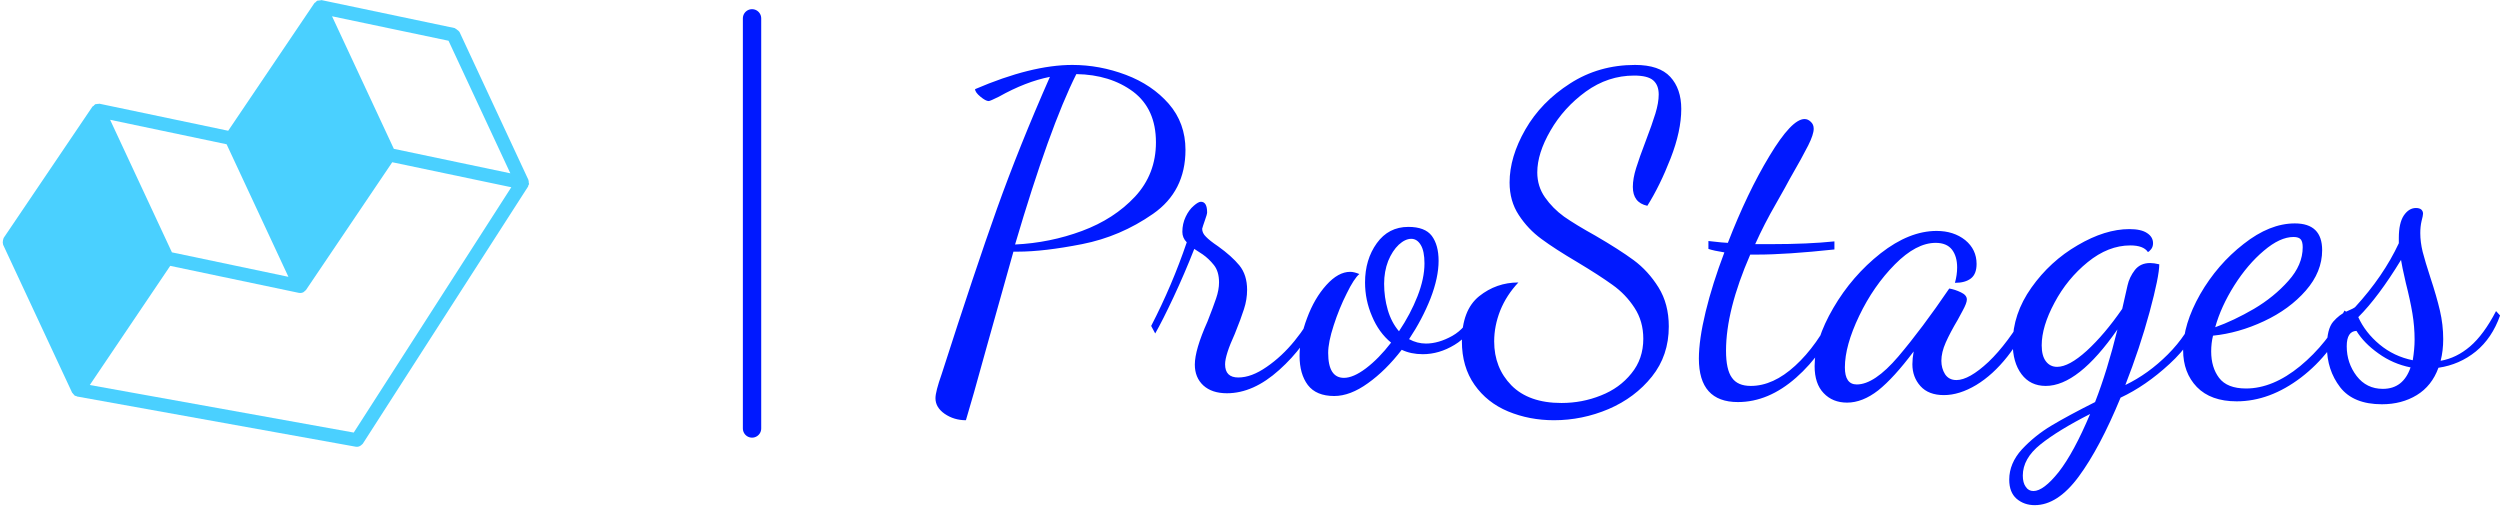
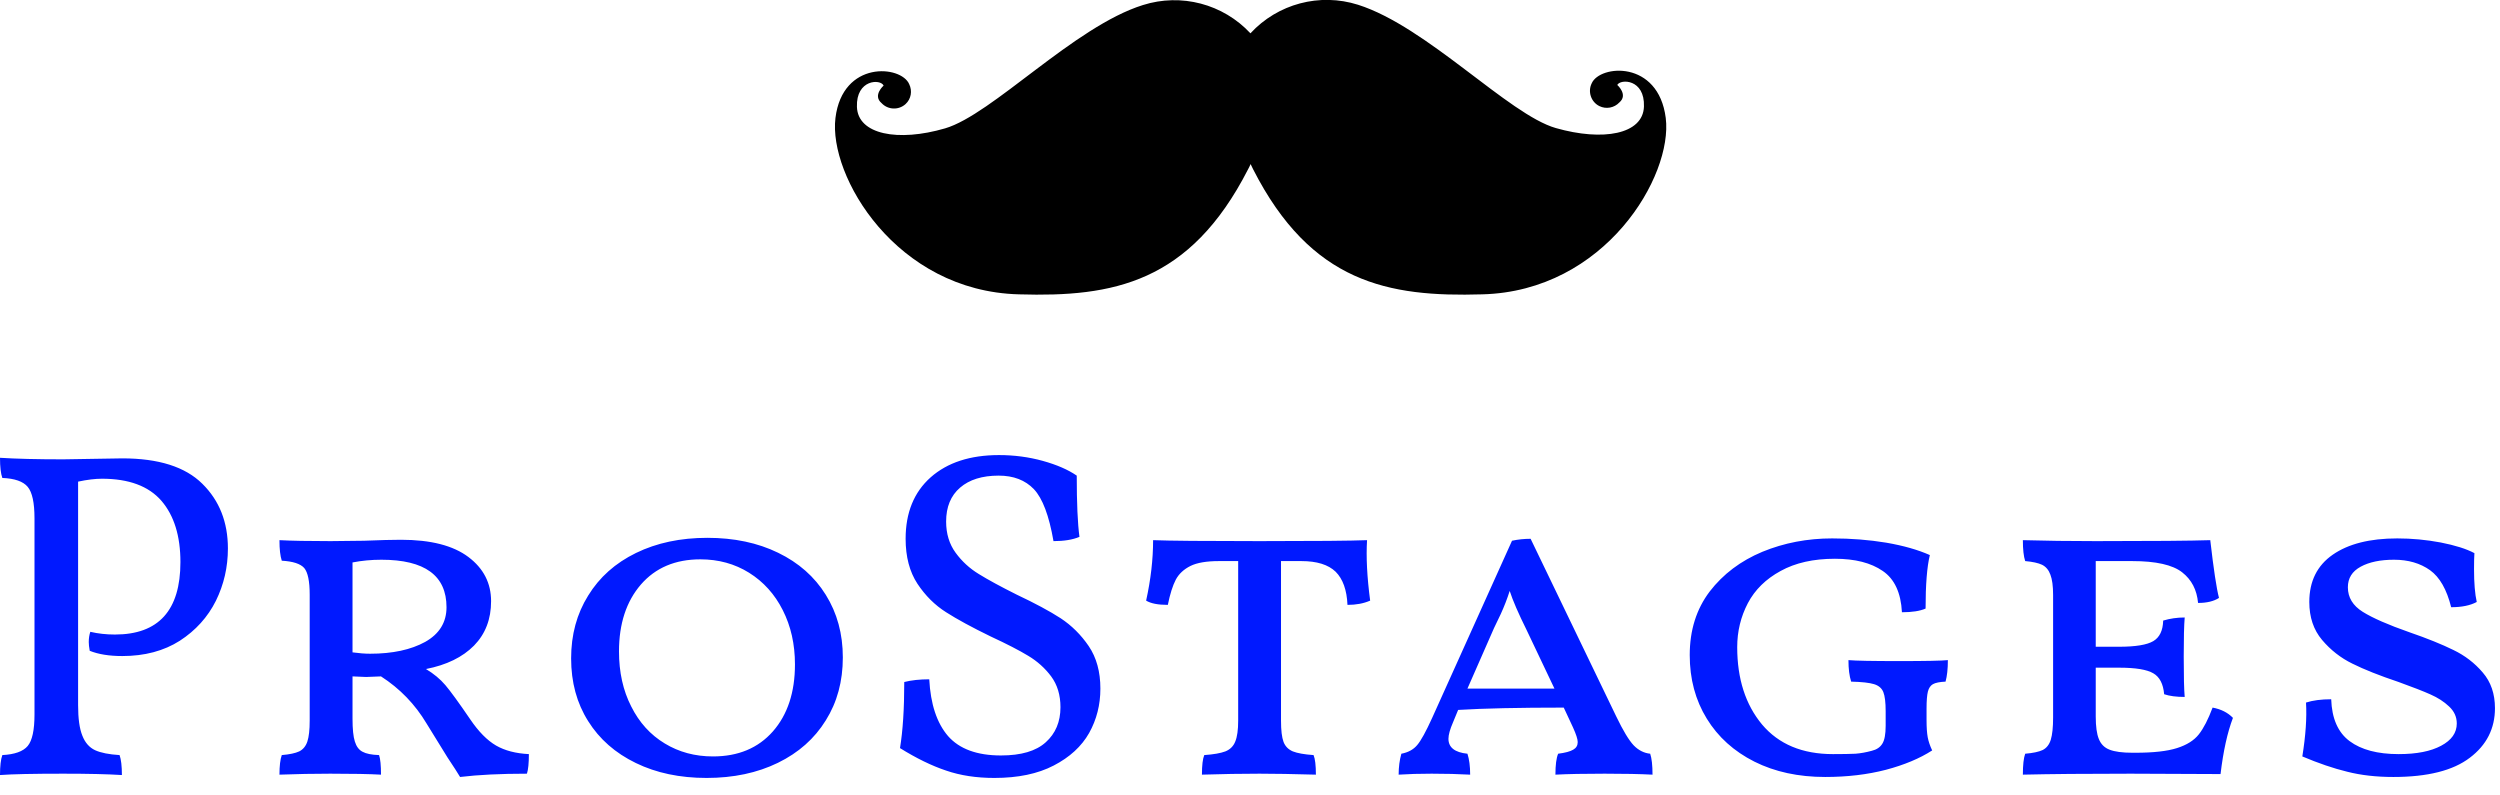
- <svg xmlns="http://www.w3.org/2000/svg" viewBox="0 0 136.296 27.54" width="136.296" height="27.54">
-   <g fill="#4ad0ff" color="#4ad0ff" transform="translate(0, 0) scale(0.58)">
-     <svg width="50.0" height="42.0" x="0.0" y="0.0" viewBox="0 0 50 42">
-       <path fill="currentColor" fill-rule="nonzero" d="M21.3 13.56l5.81 12.46-10.95-2.3-5.81-12.46 10.95 2.3zm20.86-9.73l5.81 12.46-10.95-2.3-5.81-12.46 10.95 2.3zm-8.91 36.83L8.44 36.19 16 24.99l12.1 2.54c.05.01.09.01.13.01.09 0 .18-.02.27-.06.01 0 .01-.01.01-.01.03-.01.05-.04.08-.06.03-.02.05-.05.08-.07.03-.03.07-.05.09-.08l8.11-12.01 11.19 2.35-14.81 23.06zm16.45-23.3c.01-.02.02-.03.03-.05.01-.05-.02-.08-.03-.13 0-.07.01-.13-.02-.2-.01-.02.01-.05-.01-.07L43.19 3c-.01-.02-.03-.02-.03-.03-.04-.07-.11-.11-.18-.16-.07-.05-.12-.11-.2-.14-.02-.01-.02-.02-.04-.03L30.22.01c-.04-.01-.08.03-.13.03-.07 0-.13 0-.19.02-.03.01-.06-.01-.08 0-.01.01-.02.03-.03.03-.05.03-.08.07-.12.12-.03.03-.08.03-.11.07l-8.11 12.01-12.1-2.54c-.05-.01-.08.02-.13.02-.07 0-.12 0-.19.02-.03.01-.06-.01-.08.01-.02.01-.02.03-.03.03-.05.03-.08.07-.12.12-.03.03-.08.03-.11.07L.34 22.37c-.02.02 0 .05-.02.08-.04.08-.04.15-.05.23-.01.08-.02.16.01.24.02.03 0 .05.01.08l6.49 13.91c.01.02.03.03.05.05.02.04.04.06.07.09.03.03.05.06.08.08.01.01.01.03.02.04 0 0 .01 0 .01.01.05.03.11.04.17.05.03.01.04.04.06.04l26.2 4.72a.61.61 0 0 0 .48-.12c.03-.02.05-.05.08-.07.03-.03.07-.05.1-.09l15.54-24.18c.02-.02 0-.05.01-.07.02-.04.03-.07.05-.1z" />
+ <svg xmlns="http://www.w3.org/2000/svg" viewBox="0 0 129 41" width="129" height="41">
+   <g fill="#000000" color="#000000" transform="translate(42.368 0) scale(0.8148149) ">
+     <svg width="54.0" height="19.0" x="0.0" y="0.0" viewBox="0 0 54 19">
+       <path fill="currentColor" fill-rule="nonzero" d="M48.8 5.28c-.26.53-.04 1.18.49 1.44.43.21.94.11 1.26-.23.58-.49-.13-1.11-.13-1.11.2-.39 1.75-.39 1.69 1.37-.06 1.76-2.6 2.21-5.58 1.36C43.55 7.26 38.36 1.68 34 .3a6.572 6.572 0 0 0-6.81 1.81A6.588 6.588 0 0 0 20.38.32c-4.35 1.36-9.55 6.94-12.53 7.81-2.98.87-5.52.39-5.58-1.36-.06-1.75 1.5-1.78 1.69-1.35 0 0-.71.62-.13 1.11.4.43 1.08.46 1.52.06.35-.32.44-.83.23-1.26-.51-1.2-4.22-1.52-4.67 2.14-.45 3.66 3.83 10.97 11.62 11.17 5.95.18 10.83-.72 14.51-7.92.06-.11.11-.21.16-.33.05.11.1.21.16.33 3.67 7.2 8.56 8.1 14.51 7.92 7.79-.2 12.08-7.5 11.62-11.17-.47-3.69-4.18-3.37-4.69-2.19z" />
    </svg>
  </g>
-   <line x1="41" y1="1" x2="41" y2="23.36" stroke="#0019ff" stroke-linecap="round" />
-   <path fill="#0019ff" fill-rule="nonzero" d="M1.66 19.37Q1.01 19.37 0.50 19.02Q0 18.67 0 18.17L0 18.17Q0 17.81 0.34 16.85L0.34 16.85Q2.16 11.18 3.36 7.82Q4.56 4.46 6.24 0.65L6.24 0.65Q4.92 0.91 3.46 1.73L3.46 1.73Q2.98 1.97 2.90 1.97L2.90 1.97Q2.74 1.97 2.45 1.73Q2.16 1.49 2.16 1.32L2.16 1.32Q5.23 0 7.46 0L7.46 0Q8.95 0 10.38 0.54Q11.81 1.08 12.72 2.12Q13.63 3.17 13.63 4.63L13.63 4.63Q13.63 6.89 11.86 8.12Q10.08 9.36 7.99 9.77Q5.90 10.18 4.49 10.18L4.49 10.18L4.25 10.18Q4.13 10.58 2.81 15.31L2.81 15.31Q1.97 18.36 1.66 19.37L1.66 19.37ZM4.34 9.79Q6.24 9.70 7.99 9.05Q9.74 8.40 10.88 7.18Q12.02 5.95 12.02 4.22L12.02 4.22Q12.02 2.40 10.78 1.46Q9.53 0.53 7.68 0.50L7.68 0.50Q6.22 3.41 4.34 9.79L4.34 9.79ZM15.89 17.90Q15.07 17.90 14.60 17.47Q14.14 17.04 14.14 16.34L14.14 16.34Q14.14 15.53 14.83 13.99L14.83 13.99Q15.14 13.20 15.30 12.73Q15.46 12.26 15.46 11.86L15.46 11.86Q15.46 11.26 15.18 10.91Q14.90 10.56 14.57 10.33Q14.23 10.10 14.11 10.03L14.11 10.03Q13.58 11.38 12.98 12.66Q12.38 13.94 11.98 14.64L11.98 14.64L11.76 14.23Q12.91 12 13.70 9.67L13.70 9.67Q13.46 9.43 13.46 9.10L13.46 9.10Q13.46 8.66 13.64 8.28Q13.82 7.90 14.08 7.68Q14.33 7.46 14.47 7.46L14.47 7.46Q14.81 7.46 14.81 8.04L14.81 8.04Q14.81 8.14 14.69 8.47Q14.57 8.81 14.54 8.93L14.54 8.93Q14.54 9.17 14.75 9.37Q14.95 9.58 15.41 9.89L15.41 9.89Q16.15 10.42 16.57 10.93Q16.99 11.45 16.99 12.26L16.99 12.26Q16.99 12.79 16.82 13.31Q16.66 13.82 16.32 14.66L16.32 14.66Q15.79 15.82 15.79 16.32L15.79 16.32Q15.79 17.04 16.51 17.04L16.51 17.04Q17.23 17.04 18.06 16.46Q18.89 15.89 19.58 15.04Q20.28 14.18 20.59 13.46L20.59 13.46L20.90 13.70Q20.16 15.36 18.74 16.63Q17.33 17.90 15.89 17.90L15.89 17.90ZM21.74 18.05Q20.76 18.05 20.30 17.45Q19.85 16.85 19.85 15.86L19.85 15.86Q19.85 14.88 20.26 13.80Q20.66 12.72 21.31 12Q21.96 11.28 22.61 11.28L22.61 11.28Q22.82 11.28 23.11 11.40L23.11 11.40Q22.82 11.64 22.42 12.46Q22.01 13.27 21.71 14.20Q21.41 15.12 21.41 15.70L21.41 15.70Q21.41 17.06 22.27 17.06L22.27 17.06Q22.78 17.06 23.47 16.54Q24.17 16.01 24.84 15.14L24.84 15.14Q24.17 14.59 23.80 13.70Q23.42 12.82 23.42 11.86L23.42 11.86Q23.42 10.61 24.06 9.72Q24.70 8.83 25.78 8.83L25.78 8.83Q26.69 8.83 27.06 9.32Q27.43 9.82 27.43 10.68L27.43 10.68Q27.43 11.59 26.99 12.73Q26.54 13.87 25.82 14.95L25.82 14.95Q26.26 15.19 26.74 15.19L26.74 15.19Q27.43 15.19 28.18 14.77Q28.92 14.35 29.30 13.46L29.30 13.46L29.59 13.70Q29.14 14.76 28.30 15.26Q27.46 15.77 26.57 15.77L26.57 15.77Q25.92 15.77 25.42 15.53L25.42 15.53Q24.55 16.66 23.58 17.35Q22.61 18.05 21.74 18.05L21.74 18.05ZM25.27 14.52Q25.90 13.58 26.28 12.61Q26.66 11.64 26.66 10.82L26.66 10.82Q26.66 10.15 26.46 9.82Q26.26 9.48 25.94 9.48L25.94 9.48Q25.61 9.48 25.26 9.80Q24.91 10.13 24.68 10.69Q24.46 11.26 24.46 11.93L24.46 11.93Q24.46 12.67 24.66 13.36Q24.86 14.04 25.27 14.52L25.27 14.52ZM33.72 19.37Q32.38 19.37 31.22 18.89Q30.07 18.41 29.39 17.44Q28.70 16.46 28.70 15.07L28.70 15.07Q28.70 13.37 29.64 12.61Q30.58 11.86 31.78 11.86L31.78 11.86Q31.13 12.55 30.79 13.39Q30.46 14.23 30.46 15.07L30.46 15.07Q30.46 16.51 31.40 17.47Q32.35 18.43 34.13 18.43L34.13 18.43Q35.26 18.43 36.28 18.02Q37.30 17.62 37.94 16.82Q38.59 16.03 38.59 14.93L38.59 14.93Q38.59 13.97 38.11 13.24Q37.63 12.50 36.91 11.99Q36.19 11.47 34.99 10.75L34.99 10.75Q33.77 10.03 33.04 9.49Q32.30 8.95 31.80 8.18Q31.30 7.42 31.30 6.41L31.30 6.41Q31.30 5.02 32.16 3.52Q33.02 2.02 34.60 1.01Q36.17 0 38.14 0L38.14 0Q39.46 0 40.06 0.65Q40.66 1.30 40.66 2.40L40.66 2.40Q40.66 3.60 40.08 5.09Q39.50 6.58 38.81 7.68L38.81 7.68Q38.02 7.51 38.02 6.65L38.02 6.65Q38.02 6.19 38.20 5.62Q38.38 5.04 38.71 4.18L38.71 4.18Q39.07 3.24 39.25 2.65Q39.43 2.06 39.43 1.61L39.43 1.61Q39.43 1.10 39.13 0.84Q38.83 0.58 38.09 0.58L38.09 0.58Q36.67 0.58 35.46 1.45Q34.25 2.33 33.53 3.58Q32.81 4.82 32.81 5.86L32.81 5.86Q32.81 6.62 33.23 7.22Q33.65 7.82 34.27 8.27Q34.90 8.71 35.98 9.31L35.98 9.31Q37.27 10.06 38.06 10.64Q38.86 11.23 39.42 12.13Q39.98 13.03 39.98 14.26L39.98 14.26Q39.98 15.84 39.06 16.99Q38.14 18.14 36.70 18.76Q35.26 19.37 33.72 19.37L33.72 19.37ZM43.75 18.38Q41.62 18.38 41.62 16.01L41.62 16.01Q41.62 14.98 41.99 13.45Q42.36 11.93 43.01 10.22L43.01 10.22Q42.43 10.13 42.14 10.03L42.14 10.03L42.14 9.60Q43.01 9.70 43.20 9.70L43.20 9.70Q44.26 6.96 45.47 4.96Q46.68 2.95 47.38 2.95L47.38 2.95Q47.57 2.95 47.72 3.10Q47.88 3.24 47.88 3.48L47.88 3.48Q47.88 3.79 47.58 4.39Q47.28 4.99 46.56 6.24L46.56 6.24Q46.44 6.48 45.82 7.57Q45.19 8.66 44.69 9.77L44.69 9.77L45.58 9.77Q47.57 9.77 49.01 9.62L49.01 9.62L49.01 10.06Q46.39 10.34 44.78 10.34L44.78 10.34L44.42 10.34Q43.10 13.37 43.10 15.58L43.10 15.58Q43.10 16.61 43.42 17.05Q43.73 17.50 44.45 17.50L44.45 17.50Q45.67 17.50 46.87 16.40Q48.07 15.31 49.01 13.39L49.01 13.39L49.32 13.63Q48.43 15.72 46.92 17.05Q45.41 18.38 43.75 18.38L43.75 18.38ZM49.70 18.41Q48.91 18.41 48.42 17.89Q47.93 17.38 47.93 16.42L47.93 16.42Q47.93 15 48.95 13.25Q49.97 11.50 51.53 10.27Q53.09 9.05 54.58 9.05L54.58 9.05Q55.51 9.05 56.14 9.55Q56.76 10.06 56.76 10.85L56.76 10.85Q56.76 11.40 56.45 11.64Q56.14 11.88 55.58 11.88L55.58 11.88Q55.70 11.45 55.70 11.04L55.70 11.04Q55.70 10.44 55.42 10.07Q55.13 9.70 54.53 9.70L54.53 9.70Q53.47 9.70 52.31 10.87Q51.14 12.05 50.36 13.68Q49.58 15.31 49.58 16.49L49.58 16.49Q49.58 17.42 50.23 17.42L50.23 17.42Q51.19 17.42 52.49 15.90Q53.78 14.38 55.27 12.19L55.27 12.19Q55.58 12.24 55.91 12.40Q56.23 12.55 56.23 12.79L56.23 12.79Q56.23 12.98 56.00 13.40Q55.78 13.82 55.73 13.90L55.73 13.90Q55.32 14.59 55.08 15.13Q54.84 15.67 54.84 16.13L54.84 16.13Q54.84 16.54 55.04 16.86Q55.25 17.18 55.66 17.18L55.66 17.18Q56.35 17.18 57.41 16.19Q58.46 15.19 59.50 13.39L59.50 13.39L59.74 13.63Q59.23 14.90 58.44 15.90Q57.65 16.90 56.74 17.45Q55.82 18 54.98 18L54.98 18Q54.14 18 53.70 17.51Q53.26 17.02 53.26 16.32L53.26 16.32Q53.26 16.01 53.33 15.62L53.33 15.62Q52.25 17.06 51.40 17.74Q50.54 18.41 49.70 18.41L49.70 18.41ZM59.93 24Q59.35 24 58.94 23.65Q58.54 23.30 58.54 22.61L58.54 22.61Q58.54 21.72 59.23 20.96Q59.93 20.21 60.83 19.67Q61.73 19.13 63.22 18.38L63.22 18.38Q63.89 16.66 64.44 14.42L64.44 14.42Q62.30 17.50 60.53 17.50L60.53 17.50Q59.69 17.50 59.21 16.86Q58.73 16.22 58.73 15.17L58.73 15.17Q58.73 13.58 59.75 12.14Q60.77 10.70 62.27 9.83Q63.77 8.95 65.09 8.95L65.09 8.95Q65.74 8.95 66.06 9.17Q66.38 9.38 66.38 9.72L66.38 9.72Q66.38 9.91 66.28 10.04Q66.17 10.18 66.10 10.20L66.10 10.20Q65.86 9.84 65.14 9.84L65.14 9.84Q63.94 9.84 62.82 10.75Q61.70 11.66 61.01 12.96Q60.31 14.26 60.31 15.29L60.31 15.29Q60.31 15.86 60.54 16.16Q60.77 16.46 61.15 16.46L61.15 16.46Q61.80 16.46 62.77 15.58Q63.74 14.69 64.70 13.30L64.70 13.30L64.99 12.02Q65.09 11.57 65.39 11.18Q65.69 10.80 66.22 10.80L66.22 10.80Q66.43 10.80 66.72 10.87L66.72 10.87Q66.72 11.52 66.19 13.48Q65.66 15.43 64.87 17.45L64.87 17.45Q66.12 16.85 67.19 15.78Q68.26 14.71 68.78 13.39L68.78 13.39L69.10 13.63Q68.59 15.10 67.28 16.30Q65.98 17.50 64.61 18.14L64.61 18.14Q63.48 20.88 62.33 22.44Q61.18 24 59.93 24L59.93 24ZM59.86 23.23Q60.41 23.23 61.24 22.19Q62.06 21.14 62.95 19.03L62.95 19.03Q61.20 19.92 60.24 20.69Q59.28 21.46 59.28 22.39L59.28 22.39Q59.28 22.78 59.44 23.00Q59.59 23.23 59.86 23.23L59.86 23.23ZM70.94 18.34Q69.53 18.34 68.77 17.56Q68.02 16.78 68.02 15.55L68.02 15.55Q68.02 14.14 68.95 12.50Q69.89 10.87 71.32 9.76Q72.74 8.64 74.11 8.64L74.11 8.64Q75.60 8.64 75.60 10.10L75.60 10.10Q75.60 11.28 74.71 12.30Q73.82 13.32 72.43 13.97Q71.04 14.62 69.65 14.76L69.65 14.76Q69.55 15.17 69.55 15.62L69.55 15.62Q69.55 16.49 69.98 17.06Q70.42 17.64 71.45 17.64L71.45 17.64Q72.91 17.64 74.40 16.42Q75.89 15.19 76.82 13.39L76.82 13.39L77.11 13.61Q76.15 15.74 74.45 17.04Q72.74 18.34 70.94 18.34L70.94 18.34ZM69.77 14.30Q70.78 13.94 71.88 13.30Q72.98 12.65 73.76 11.77Q74.54 10.90 74.54 9.94L74.54 9.94Q74.54 9.65 74.44 9.52Q74.33 9.38 74.04 9.38L74.04 9.38Q73.30 9.38 72.42 10.13Q71.54 10.87 70.81 12.02Q70.08 13.18 69.77 14.30L69.77 14.30ZM78.86 18.50Q77.30 18.50 76.58 17.57Q75.86 16.63 75.86 15.36L75.86 15.36Q75.86 14.40 76.20 14.00Q76.54 13.61 76.93 13.44Q77.33 13.27 77.40 13.20L77.40 13.20Q78.94 11.52 79.78 9.72L79.78 9.72L79.78 9.43Q79.78 8.62 80.05 8.21Q80.33 7.80 80.71 7.80L80.71 7.80Q80.90 7.80 81.00 7.88Q81.10 7.97 81.10 8.11L81.10 8.11Q81.10 8.21 81.02 8.51Q80.95 8.81 80.95 9.17L80.95 9.17Q80.95 9.65 81.08 10.19Q81.22 10.73 81.50 11.59L81.50 11.59Q81.84 12.62 82.02 13.39Q82.20 14.16 82.20 14.95L82.20 14.95Q82.20 15.58 82.06 16.13L82.06 16.13Q82.92 15.98 83.66 15.35Q84.41 14.71 85.08 13.42L85.08 13.42L85.30 13.66Q84.86 14.90 83.98 15.62Q83.09 16.34 81.94 16.51L81.94 16.51Q81.58 17.50 80.76 18Q79.94 18.50 78.86 18.50L78.86 18.50ZM80.54 16.10Q80.64 15.48 80.64 14.98L80.64 14.98Q80.64 14.26 80.52 13.54Q80.40 12.82 80.16 11.88L80.16 11.88Q79.94 10.92 79.90 10.63L79.90 10.63Q78.67 12.65 77.57 13.75L77.57 13.75Q77.95 14.59 78.73 15.24Q79.51 15.89 80.54 16.10L80.54 16.10ZM78.91 17.66Q80.02 17.66 80.42 16.49L80.42 16.49Q79.46 16.30 78.67 15.73Q77.88 15.17 77.47 14.50L77.47 14.50Q76.94 14.52 76.94 15.34L76.94 15.34Q76.94 16.25 77.48 16.96Q78.02 17.66 78.91 17.66L78.91 17.66Z" transform="translate(51, 3.54)" />
+   <path fill="#0019ff" fill-rule="nonzero" d="M6.31 0.17Q9.12 0.17 10.44 1.48Q11.76 2.78 11.76 4.82L11.76 4.82Q11.76 6.26 11.14 7.52Q10.51 8.78 9.28 9.58Q8.04 10.37 6.31 10.37L6.31 10.37Q5.30 10.37 4.63 10.10L4.63 10.10Q4.58 9.82 4.58 9.65L4.58 9.65Q4.58 9.36 4.66 9.12L4.66 9.12Q5.26 9.26 5.93 9.26L5.93 9.26Q9.31 9.26 9.31 5.52L9.31 5.52Q9.31 3.50 8.33 2.36Q7.34 1.22 5.26 1.22L5.26 1.22Q4.73 1.22 4.03 1.37L4.03 1.37L4.03 12.91Q4.03 13.94 4.25 14.48Q4.46 15.02 4.91 15.23Q5.35 15.43 6.17 15.48L6.17 15.48Q6.29 15.82 6.29 16.51L6.29 16.51Q5.18 16.44 3.26 16.44L3.26 16.44Q0.94 16.44 0 16.51L0 16.51Q0 15.82 0.12 15.48L0.12 15.48Q1.08 15.43 1.43 15.01Q1.78 14.59 1.78 13.39L1.78 13.39L1.78 3.26Q1.78 2.06 1.43 1.64Q1.08 1.22 0.12 1.18L0.12 1.18Q0 0.84 0 0.14L0 0.14Q1.25 0.22 3.26 0.22L3.26 0.22L6.31 0.17ZM24.26 13.63Q24.91 14.59 25.60 14.99Q26.28 15.38 27.29 15.43L27.29 15.43Q27.29 16.13 27.19 16.44L27.19 16.44Q25.15 16.44 23.74 16.61L23.74 16.61Q23.57 16.32 23.09 15.60L23.09 15.60L22.01 13.85Q21.12 12.36 19.66 11.42L19.66 11.42L18.89 11.45L18.19 11.42L18.19 13.61Q18.19 14.40 18.31 14.78Q18.43 15.17 18.71 15.31Q18.98 15.46 19.56 15.48L19.56 15.48Q19.66 15.77 19.66 16.49L19.66 16.49Q18.77 16.44 17.04 16.44L17.04 16.44Q15.77 16.44 14.42 16.49L14.42 16.49Q14.42 15.82 14.54 15.48L14.54 15.48Q15.14 15.43 15.44 15.29Q15.74 15.14 15.86 14.78Q15.98 14.42 15.98 13.70L15.98 13.70L15.98 7.20Q15.98 6.17 15.70 5.83Q15.41 5.50 14.54 5.45L14.54 5.45Q14.42 5.09 14.42 4.39L14.42 4.39Q15.34 4.44 17.06 4.44L17.06 4.44L18.79 4.42Q20.04 4.37 20.69 4.37L20.69 4.37Q22.99 4.37 24.17 5.26Q25.34 6.14 25.34 7.54L25.34 7.54Q25.34 8.93 24.46 9.83Q23.57 10.73 21.98 11.04L21.98 11.04Q22.58 11.40 22.98 11.87Q23.38 12.34 24.26 13.63L24.26 13.63ZM19.10 10.25Q20.83 10.25 21.94 9.64Q23.04 9.02 23.04 7.85L23.04 7.85Q23.04 5.40 19.68 5.40L19.68 5.40Q18.91 5.40 18.19 5.54L18.19 5.54L18.19 10.18Q18.70 10.25 19.10 10.25L19.10 10.25ZM36.46 16.66Q34.39 16.66 32.81 15.89Q31.22 15.12 30.35 13.73Q29.47 12.34 29.47 10.49L29.47 10.49Q29.47 8.66 30.35 7.25Q31.22 5.83 32.82 5.05Q34.42 4.27 36.50 4.27L36.50 4.27Q38.57 4.27 40.15 5.04Q41.74 5.81 42.61 7.21Q43.49 8.62 43.49 10.44L43.49 10.44Q43.49 12.29 42.61 13.69Q41.74 15.10 40.14 15.88Q38.54 16.66 36.46 16.66L36.46 16.66ZM36.79 15.55Q38.74 15.55 39.88 14.26Q41.02 12.96 41.02 10.80L41.02 10.80Q41.02 9.24 40.39 8.00Q39.77 6.77 38.65 6.07Q37.54 5.38 36.14 5.38L36.14 5.38Q34.20 5.38 33.07 6.68Q31.94 7.99 31.94 10.13L31.94 10.13Q31.94 11.74 32.57 12.97Q33.19 14.21 34.30 14.88Q35.40 15.55 36.79 15.55L36.79 15.55ZM51.31 16.66Q49.92 16.66 48.82 16.28Q47.71 15.91 46.44 15.12L46.44 15.12Q46.66 13.78 46.66 11.71L46.66 11.71Q47.21 11.57 47.95 11.57L47.95 11.57Q48.05 13.49 48.92 14.50Q49.80 15.50 51.65 15.50L51.65 15.50Q53.21 15.50 53.96 14.82Q54.72 14.14 54.72 13.01L54.72 13.01Q54.72 12.07 54.24 11.42Q53.76 10.78 53.06 10.36Q52.37 9.94 51.12 9.36L51.12 9.36Q49.68 8.66 48.82 8.11Q47.95 7.56 47.34 6.64Q46.73 5.71 46.73 4.32L46.73 4.32Q46.73 2.30 48.02 1.15Q49.32 0 51.55 0L51.55 0Q52.73 0 53.81 0.30Q54.89 0.60 55.56 1.06L55.56 1.06Q55.56 3.19 55.70 4.22L55.70 4.22Q55.18 4.44 54.36 4.44L54.36 4.44Q54.02 2.47 53.35 1.76Q52.68 1.06 51.53 1.06L51.53 1.06Q50.26 1.06 49.54 1.68Q48.82 2.30 48.82 3.43L48.82 3.43Q48.82 4.37 49.31 5.04Q49.80 5.71 50.51 6.14Q51.22 6.58 52.46 7.20L52.46 7.20Q53.88 7.87 54.73 8.42Q55.58 8.98 56.18 9.86Q56.78 10.75 56.78 12.05L56.78 12.05Q56.78 13.30 56.20 14.34Q55.61 15.38 54.37 16.02Q53.14 16.66 51.31 16.66L51.31 16.66ZM70.54 4.39Q70.46 5.69 70.70 7.51L70.70 7.51Q70.20 7.73 69.53 7.73L69.53 7.73Q69.48 6.58 68.92 6.02Q68.35 5.47 67.15 5.47L67.15 5.47L66.10 5.47L66.10 13.70Q66.10 14.45 66.23 14.80Q66.36 15.14 66.71 15.29Q67.06 15.43 67.78 15.48L67.78 15.48Q67.90 15.77 67.90 16.49L67.90 16.49Q66.12 16.44 64.99 16.44L64.99 16.44Q63.60 16.44 62.02 16.49L62.02 16.49Q62.02 15.77 62.14 15.48L62.14 15.48Q62.86 15.43 63.23 15.29Q63.60 15.14 63.74 14.78Q63.89 14.42 63.89 13.70L63.89 13.70L63.89 5.47L62.90 5.47Q61.94 5.47 61.43 5.72Q60.91 5.98 60.67 6.43Q60.43 6.89 60.26 7.73L60.26 7.73Q59.50 7.73 59.14 7.51L59.14 7.51Q59.50 5.88 59.50 4.39L59.50 4.39Q60.74 4.44 64.99 4.44L64.99 4.44Q69.31 4.44 70.54 4.39L70.54 4.39ZM85.15 15.41Q85.27 15.77 85.27 16.49L85.27 16.49Q84.31 16.44 82.80 16.44L82.80 16.44Q81.22 16.44 80.26 16.49L80.26 16.49Q80.26 15.74 80.40 15.41L80.40 15.41Q80.95 15.34 81.18 15.20Q81.41 15.07 81.41 14.81L81.41 14.81Q81.41 14.59 81.17 14.06L81.17 14.06L80.69 13.03Q77.23 13.03 75.24 13.15L75.24 13.15L74.98 13.78Q74.74 14.33 74.74 14.64L74.74 14.64Q74.74 15.31 75.72 15.41L75.72 15.41Q75.86 15.84 75.86 16.49L75.86 16.49Q74.95 16.44 73.87 16.44L73.87 16.44Q72.94 16.44 72.17 16.49L72.17 16.49Q72.17 15.91 72.31 15.41L72.31 15.41Q72.84 15.31 73.13 14.96Q73.42 14.62 73.90 13.56L73.90 13.56L78.02 4.42Q78.48 4.32 78.98 4.32L78.98 4.32L83.40 13.49Q83.93 14.59 84.30 14.98Q84.67 15.36 85.15 15.41L85.15 15.41ZM75.72 12.05L80.21 12.05L78.77 9.02Q78.14 7.75 77.90 7.01L77.90 7.01Q77.71 7.61 77.44 8.20Q77.16 8.78 77.09 8.93L77.09 8.93L75.72 12.05ZM94.18 16.61Q92.11 16.61 90.53 15.82Q88.94 15.02 88.07 13.60Q87.19 12.17 87.19 10.32L87.19 10.32Q87.19 8.40 88.22 7.04Q89.26 5.69 90.94 4.99Q92.62 4.30 94.54 4.30L94.54 4.30Q96 4.30 97.33 4.52Q98.66 4.75 99.58 5.16L99.58 5.16Q99.36 6.07 99.36 7.92L99.36 7.92Q98.93 8.11 98.14 8.11L98.14 8.11Q98.06 6.60 97.15 5.98Q96.24 5.35 94.68 5.35L94.68 5.35Q93.02 5.35 91.88 5.98Q90.74 6.60 90.19 7.64Q89.64 8.69 89.64 9.91L89.64 9.91Q89.64 12.36 90.92 13.90Q92.21 15.43 94.58 15.43L94.58 15.43Q95.33 15.43 95.74 15.41Q96.14 15.38 96.58 15.26L96.58 15.26Q96.96 15.17 97.13 14.89Q97.30 14.62 97.30 13.97L97.30 13.97L97.30 13.22Q97.30 12.53 97.18 12.23Q97.06 11.93 96.70 11.82Q96.34 11.71 95.52 11.69L95.52 11.69Q95.38 11.26 95.38 10.58L95.38 10.58Q95.93 10.63 97.99 10.63L97.99 10.63Q100.03 10.63 100.51 10.58L100.51 10.58Q100.51 11.26 100.39 11.69L100.39 11.69Q99.94 11.71 99.74 11.82Q99.55 11.93 99.48 12.20Q99.41 12.48 99.41 13.08L99.41 13.08L99.41 13.68Q99.41 14.23 99.47 14.56Q99.53 14.88 99.70 15.24L99.70 15.24Q98.74 15.86 97.31 16.24Q95.88 16.61 94.18 16.61L94.18 16.61ZM114.17 13.03Q114.82 13.15 115.22 13.56L115.22 13.56Q114.79 14.69 114.58 16.46L114.58 16.46L109.94 16.44Q106.49 16.44 104.38 16.49L104.38 16.49Q104.38 15.74 104.50 15.41L104.50 15.41Q105.10 15.36 105.40 15.22Q105.70 15.07 105.82 14.69Q105.94 14.30 105.94 13.54L105.94 13.54L105.94 7.22Q105.94 6.53 105.80 6.17Q105.67 5.81 105.37 5.66Q105.07 5.52 104.50 5.47L104.50 5.47Q104.38 5.11 104.38 4.39L104.38 4.39Q106.10 4.44 108.14 4.44L108.14 4.44Q112.56 4.44 114.05 4.39L114.05 4.39Q114.31 6.65 114.50 7.37L114.50 7.37Q114.10 7.63 113.42 7.63L113.42 7.63Q113.33 6.62 112.60 6.05Q111.86 5.47 110.02 5.47L110.02 5.47L108.14 5.47L108.14 9.89L109.34 9.89Q110.62 9.89 111.11 9.60Q111.60 9.31 111.62 8.54L111.62 8.54Q112.15 8.38 112.73 8.38L112.73 8.38Q112.68 8.98 112.68 10.39L112.68 10.39Q112.68 11.93 112.73 12.48L112.73 12.48Q112.08 12.48 111.67 12.34L111.67 12.34Q111.60 11.54 111.11 11.26Q110.62 10.97 109.34 10.97L109.34 10.97L108.14 10.97L108.14 13.49Q108.14 14.26 108.30 14.65Q108.46 15.05 108.85 15.20Q109.25 15.36 110.04 15.36L110.04 15.36L110.18 15.36Q111.58 15.36 112.33 15.12Q113.09 14.88 113.46 14.41Q113.83 13.94 114.17 13.03L114.17 13.03ZM123.50 16.61Q122.18 16.61 121.12 16.34Q120.05 16.08 118.80 15.55L118.80 15.55Q119.06 13.94 118.99 12.77L118.99 12.77Q119.52 12.60 120.29 12.60L120.29 12.60Q120.34 14.09 121.24 14.76Q122.14 15.43 123.77 15.43L123.77 15.43Q125.16 15.43 125.96 15.00Q126.77 14.57 126.77 13.85L126.77 13.85Q126.77 13.34 126.37 12.97Q125.98 12.60 125.41 12.35Q124.85 12.10 123.77 11.71L123.77 11.71Q122.28 11.21 121.38 10.76Q120.48 10.32 119.82 9.54Q119.16 8.76 119.16 7.58L119.16 7.58Q119.16 5.98 120.37 5.14Q121.58 4.30 123.70 4.30L123.70 4.30Q124.82 4.30 125.94 4.51Q127.06 4.73 127.68 5.06L127.68 5.06Q127.66 5.33 127.66 5.88L127.66 5.88Q127.66 6.96 127.80 7.58L127.80 7.58Q127.30 7.85 126.48 7.85L126.48 7.85Q126.14 6.48 125.39 5.94Q124.63 5.40 123.53 5.40L123.53 5.40Q122.47 5.40 121.81 5.76Q121.15 6.12 121.15 6.82L121.15 6.82Q121.15 7.61 121.92 8.09Q122.69 8.57 124.32 9.14L124.32 9.14Q125.71 9.62 126.60 10.06Q127.49 10.49 128.11 11.22Q128.74 11.95 128.74 13.06L128.74 13.06Q128.74 14.64 127.44 15.62Q126.14 16.61 123.50 16.61L123.50 16.61Z" transform="translate(0, 23.482)" />
</svg>
